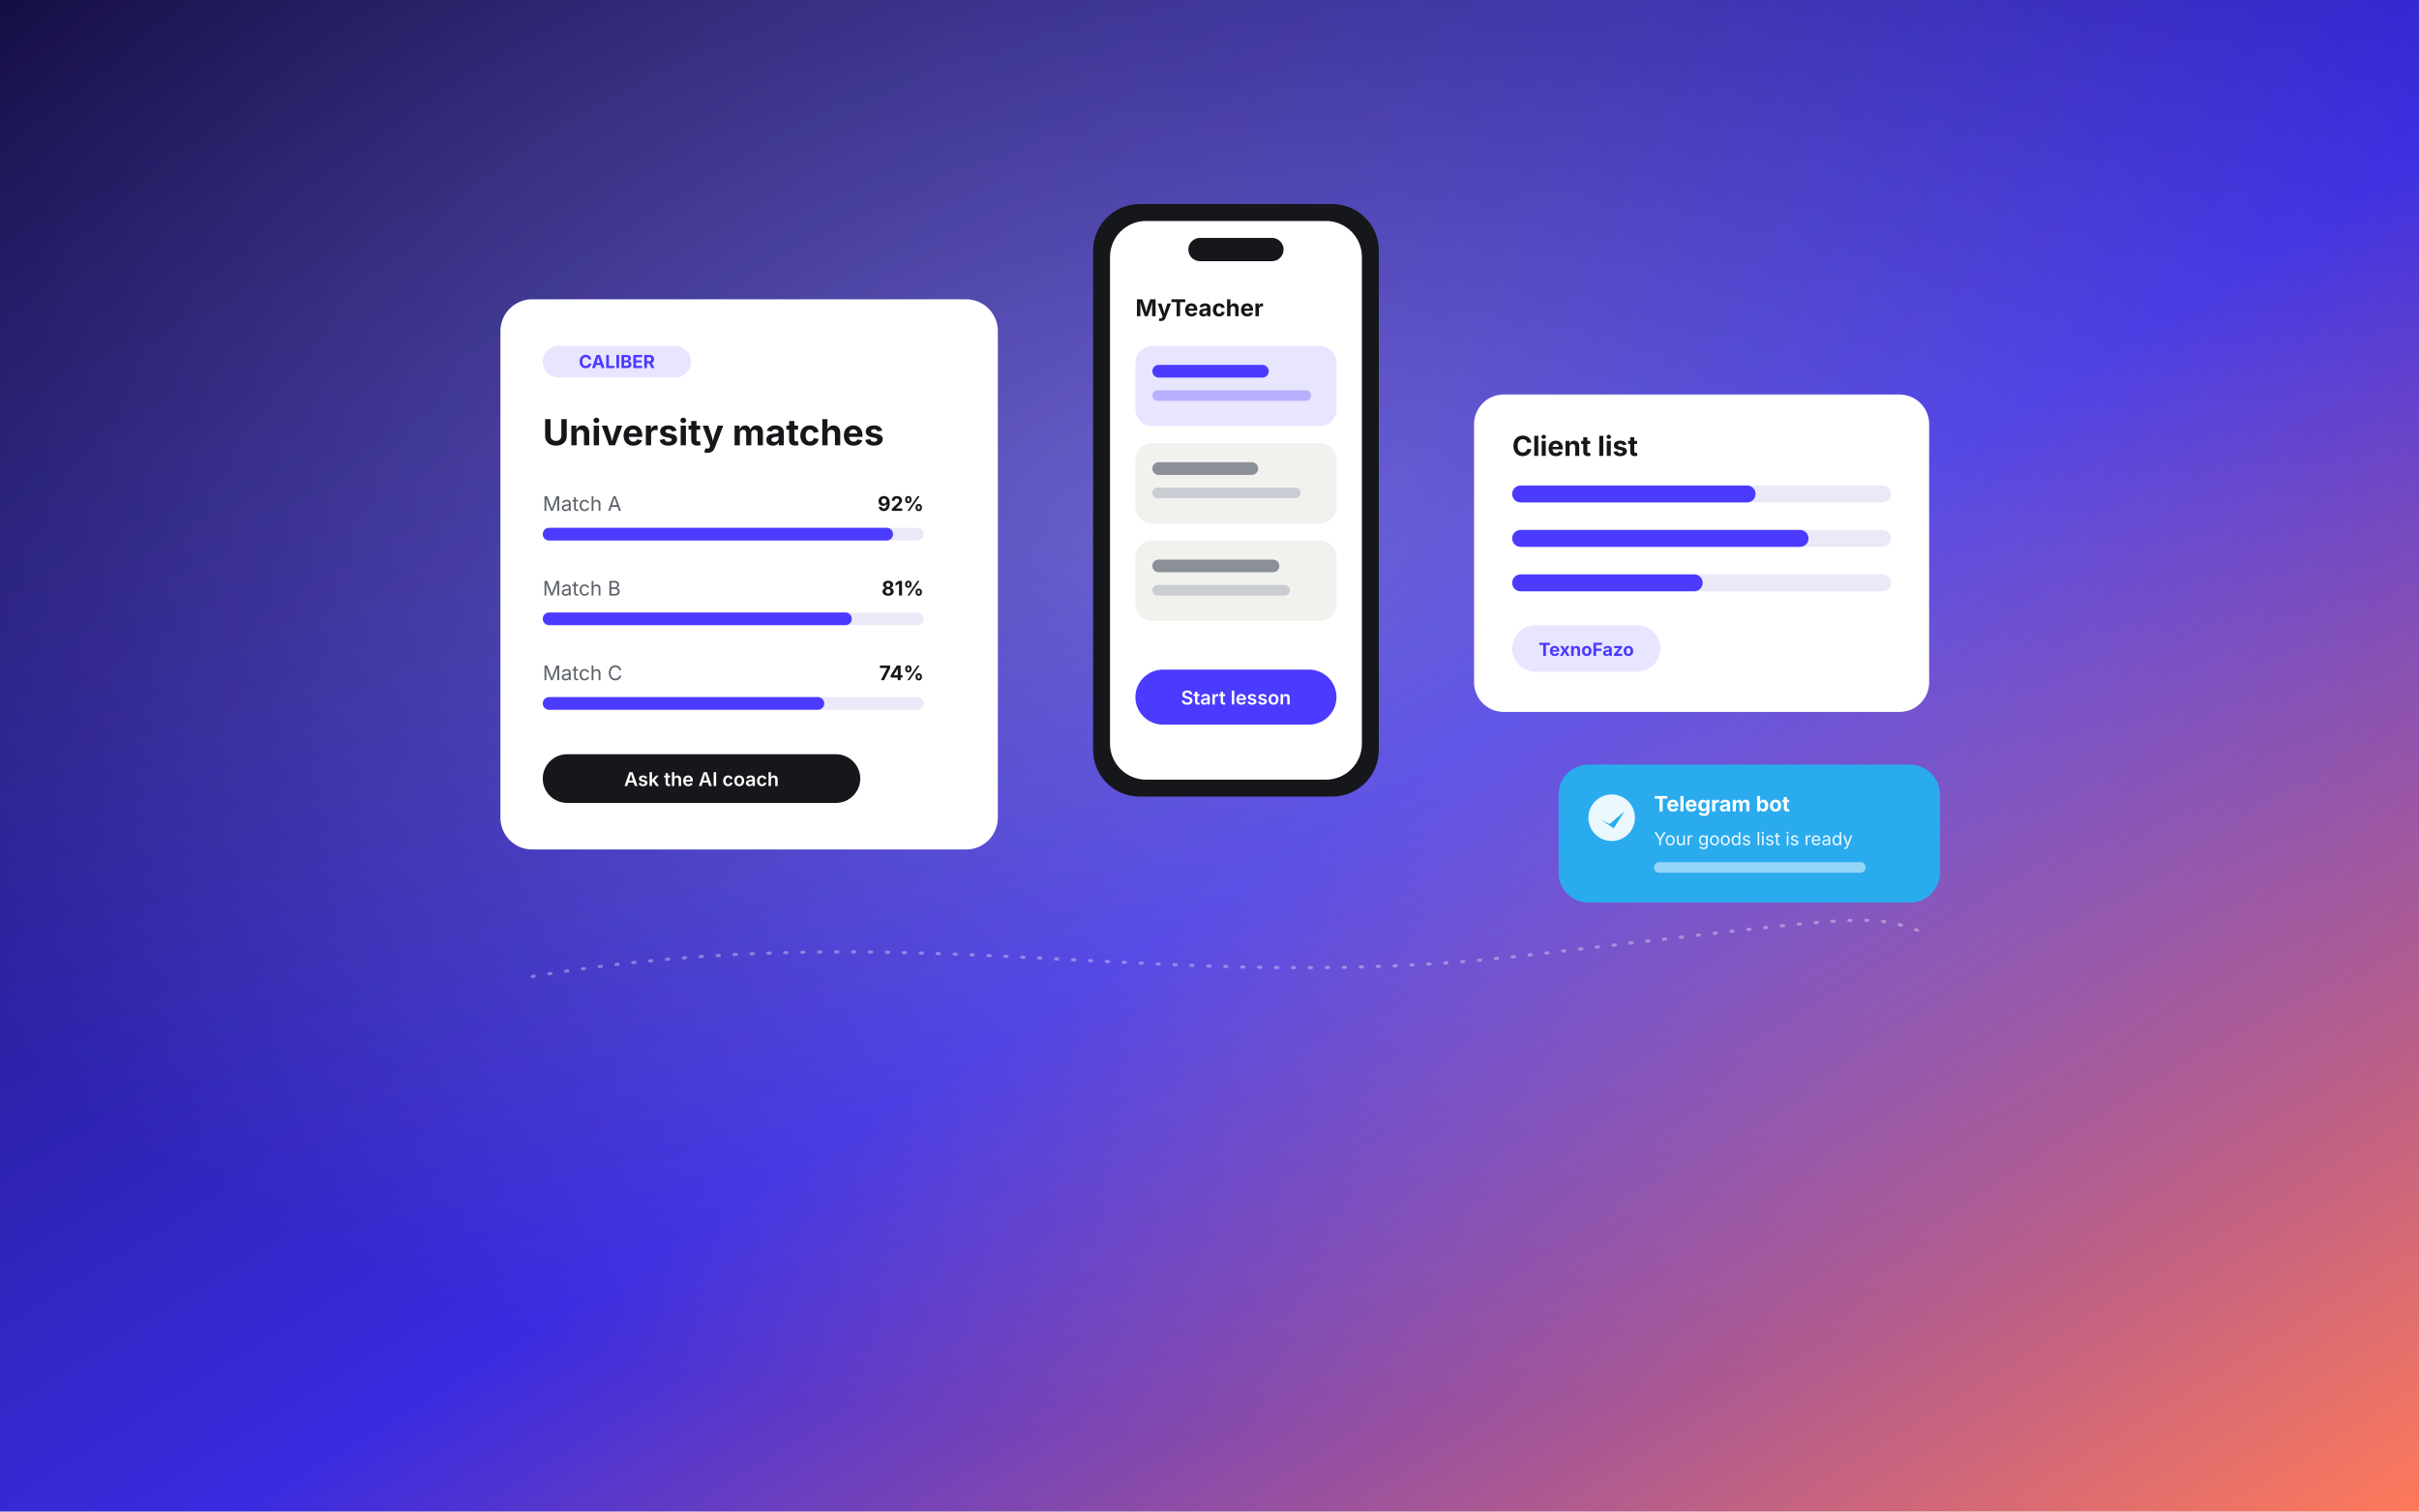
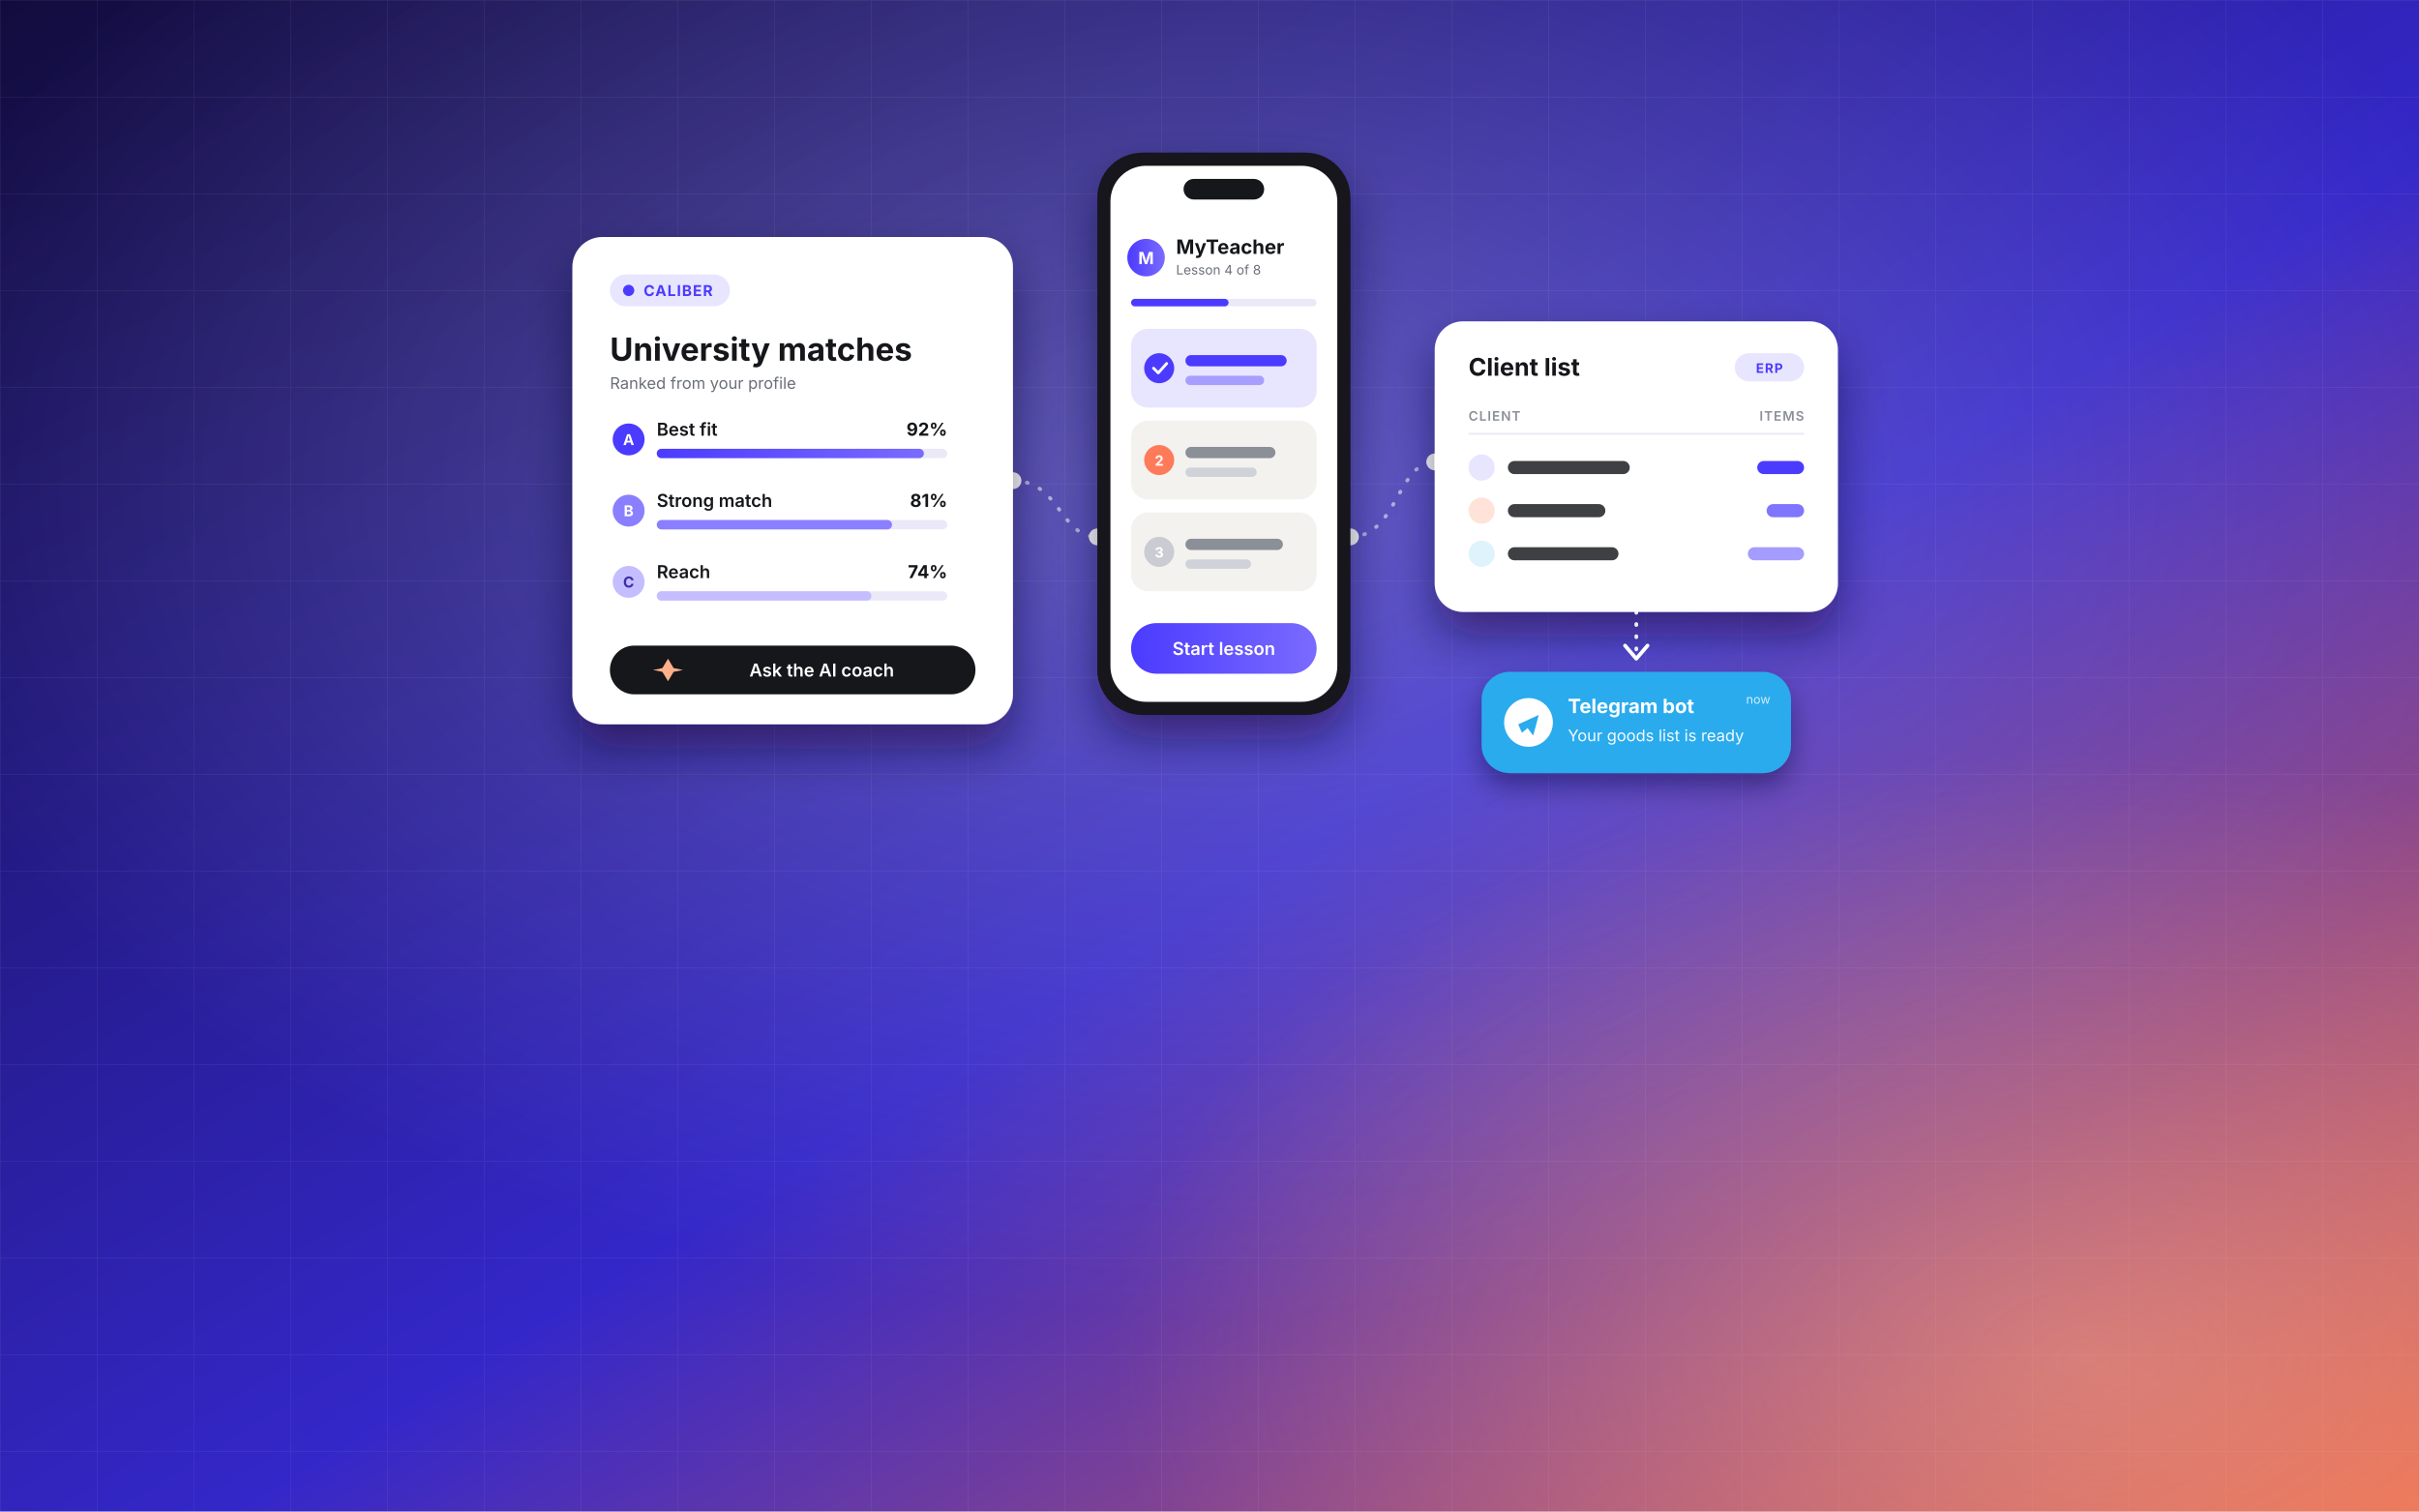
<svg xmlns="http://www.w3.org/2000/svg" width="1600" height="1000" viewBox="0 0 1600 1000" font-family="Inter, 'Segoe UI', Arial, sans-serif">
  <defs>
    <linearGradient id="bg" x1="0" y1="0" x2="1" y2="1">
-       <stop offset="0" stop-color="#150f45" />
-       <stop offset="0.55" stop-color="#3a2be0" />
-       <stop offset="1" stop-color="#ff7a59" />
+       <stop offset="0" stop-color="#120c3d" />
+       <stop offset="0.55" stop-color="#3427c9" />
+       <stop offset="1" stop-color="#e8684a" />
    </linearGradient>
-     <radialGradient id="glow" cx="0.5" cy="0.35" r="0.6">
-       <stop offset="0" stop-color="#ffffff" stop-opacity="0.28" />
+     <radialGradient id="glow" cx="0.5" cy="0.32" r="0.55">
+       <stop offset="0" stop-color="#ffffff" stop-opacity="0.26" />
      <stop offset="1" stop-color="#ffffff" stop-opacity="0" />
    </radialGradient>
+     <radialGradient id="warm" cx="0.86" cy="0.9" r="0.4">
+       <stop offset="0" stop-color="#ffb08a" stop-opacity="0.45" />
+       <stop offset="1" stop-color="#ffb08a" stop-opacity="0" />
+     </radialGradient>
+     <pattern id="grid" width="64" height="64" patternUnits="userSpaceOnUse">
+       <path d="M64 0H0V64" fill="none" stroke="#ffffff" stroke-opacity="0.07" stroke-width="1" />
+     </pattern>
+     <filter id="lift" x="-25%" y="-20%" width="150%" height="160%">
+       <feDropShadow dx="0" dy="26" stdDeviation="24" flood-color="#08042b" flood-opacity="0.5" />
+     </filter>
+     <filter id="lift-sm" x="-25%" y="-30%" width="150%" height="200%">
+       <feDropShadow dx="0" dy="14" stdDeviation="14" flood-color="#08042b" flood-opacity="0.4" />
+     </filter>
+     <linearGradient id="accent" x1="0" y1="0" x2="1" y2="0">
+       <stop offset="0" stop-color="#4b3bff" />
+       <stop offset="1" stop-color="#7a6bff" />
+     </linearGradient>
  </defs>
  <rect width="1600" height="1000" fill="url(#bg)" />
+   <rect width="1600" height="1000" fill="url(#grid)" />
  <rect width="1600" height="1000" fill="url(#glow)" />
-   <g transform="translate(240,30) scale(0.7)">
+   <rect width="1600" height="1000" fill="url(#warm)" />
+   <g transform="translate(298,8) scale(0.62)">
+     <g fill="none" stroke="#ffffff" stroke-opacity="0.55" stroke-width="4" stroke-linecap="round" stroke-dasharray="1 14">
+       <path d="M600 500 C 650 500, 650 560, 690 560" />
+       <path d="M960 560 C 1010 560, 1010 480, 1050 480" />
+     </g>
+     <g fill="#ffffff">
+       <circle cx="600" cy="500" r="9" />
+       <circle cx="690" cy="560" r="9" />
+       <circle cx="960" cy="560" r="9" />
+       <circle cx="1050" cy="480" r="9" />
+     </g>
+     <g filter="url(#lift)">
+       <rect x="130" y="240" width="470" height="520" rx="32" fill="#ffffff" />
+     </g>
+     <rect x="170" y="280" width="128" height="34" rx="17" fill="#e8e5ff" />
+     <circle cx="190" cy="297" r="6" fill="#4b3bff" />
+     <text x="206" y="303" font-size="16" font-weight="700" fill="#4b3bff" letter-spacing="1">CALIBER</text>
+     <text x="170" y="372" font-size="34" font-weight="700" fill="#15171a">University matches</text>
+     <text x="170" y="402" font-size="17" fill="#6a6f78">Ranked from your profile</text>
    <g>
-       <rect x="130" y="240" width="470" height="520" rx="30" fill="#ffffff" />
-       <rect x="170" y="284" width="140" height="30" rx="15" fill="#e8e5ff" />
-       <text x="240" y="305" text-anchor="middle" font-size="17" font-weight="700" fill="#4b3bff">CALIBER</text>
-       <text x="170" y="378" font-size="34" font-weight="700" fill="#15171a">University matches</text>
-       <g font-size="19" fill="#5b6068">
-         <text x="170" y="440">Match A</text>
-         <text x="530" y="440" text-anchor="end" font-weight="700" fill="#15171a">92%</text>
-         <text x="170" y="520">Match B</text>
-         <text x="530" y="520" text-anchor="end" font-weight="700" fill="#15171a">81%</text>
-         <text x="170" y="600">Match C</text>
-         <text x="530" y="600" text-anchor="end" font-weight="700" fill="#15171a">74%</text>
-       </g>
-       <rect x="170" y="456" width="360" height="12" rx="6" fill="#ebe9f7" />
-       <rect x="170" y="456" width="331" height="12" rx="6" fill="#4b3bff" />
-       <rect x="170" y="536" width="360" height="12" rx="6" fill="#ebe9f7" />
-       <rect x="170" y="536" width="292" height="12" rx="6" fill="#4b3bff" />
-       <rect x="170" y="616" width="360" height="12" rx="6" fill="#ebe9f7" />
-       <rect x="170" y="616" width="266" height="12" rx="6" fill="#4b3bff" />
-       <rect x="170" y="670" width="300" height="46" rx="23" fill="#15171a" />
-       <text x="320" y="700" text-anchor="middle" font-size="18" font-weight="600" fill="#ffffff">Ask the AI coach</text>
+       <circle cx="190" cy="456" r="17" fill="#4b3bff" />
+       <text x="190" y="462" text-anchor="middle" font-size="16" font-weight="700" fill="#ffffff">A</text>
+       <text x="220" y="452" font-size="19" font-weight="600" fill="#15171a">Best fit</text>
+       <text x="530" y="452" text-anchor="end" font-size="19" font-weight="700" fill="#15171a">92%</text>
+       <rect x="220" y="466" width="310" height="10" rx="5" fill="#ebe9f7" />
+       <rect x="220" y="466" width="285" height="10" rx="5" fill="url(#accent)" />
+       <circle cx="190" cy="532" r="17" fill="#8a7fff" />
+       <text x="190" y="538" text-anchor="middle" font-size="16" font-weight="700" fill="#ffffff">B</text>
+       <text x="220" y="528" font-size="19" font-weight="600" fill="#15171a">Strong match</text>
+       <text x="530" y="528" text-anchor="end" font-size="19" font-weight="700" fill="#15171a">81%</text>
+       <rect x="220" y="542" width="310" height="10" rx="5" fill="#ebe9f7" />
+       <rect x="220" y="542" width="251" height="10" rx="5" fill="#8a7fff" />
+       <circle cx="190" cy="608" r="17" fill="#c4bdff" />
+       <text x="190" y="614" text-anchor="middle" font-size="16" font-weight="700" fill="#3a2fa8">C</text>
+       <text x="220" y="604" font-size="19" font-weight="600" fill="#15171a">Reach</text>
+       <text x="530" y="604" text-anchor="end" font-size="19" font-weight="700" fill="#15171a">74%</text>
+       <rect x="220" y="618" width="310" height="10" rx="5" fill="#ebe9f7" />
+       <rect x="220" y="618" width="229" height="10" rx="5" fill="#c4bdff" />
    </g>
+     <rect x="170" y="676" width="390" height="52" rx="26" fill="#15171a" />
+     <path d="M232 690 L238 700 L248 702 L238 704 L232 714 L226 704 L216 702 L226 700z" fill="#ffb08a" />
+     <text x="396" y="709" text-anchor="middle" font-size="19" font-weight="600" fill="#ffffff">Ask the AI coach</text>
+     <g filter="url(#lift)">
+       <rect x="690" y="150" width="270" height="600" rx="48" fill="#15171a" />
+     </g>
+     <rect x="704" y="164" width="242" height="572" rx="38" fill="#ffffff" />
+     <rect x="782" y="178" width="86" height="22" rx="11" fill="#15171a" />
+     <circle cx="742" cy="262" r="20" fill="url(#accent)" />
+     <text x="742" y="269" text-anchor="middle" font-size="18" font-weight="700" fill="#ffffff">M</text>
+     <text x="774" y="258" font-size="21" font-weight="700" fill="#15171a">MyTeacher</text>
+     <text x="774" y="280" font-size="14" fill="#6a6f78">Lesson 4 of 8</text>
+     <rect x="726" y="306" width="198" height="8" rx="4" fill="#ebe9f7" />
+     <rect x="726" y="306" width="104" height="8" rx="4" fill="#4b3bff" />
+     <rect x="726" y="338" width="198" height="84" rx="18" fill="#e8e5ff" />
+     <circle cx="756" cy="380" r="16" fill="#4b3bff" />
+     <path d="M750 380 l5 5 l9 -10" fill="none" stroke="#fff" stroke-width="3" stroke-linecap="round" stroke-linejoin="round" />
+     <rect x="784" y="366" width="108" height="12" rx="6" fill="#4b3bff" />
+     <rect x="784" y="388" width="84" height="10" rx="5" fill="#a79fff" />
+     <rect x="726" y="436" width="198" height="84" rx="18" fill="#f3f2ee" />
+     <circle cx="756" cy="478" r="16" fill="#ff7a59" />
+     <text x="756" y="484" text-anchor="middle" font-size="15" font-weight="700" fill="#fff">2</text>
+     <rect x="784" y="464" width="96" height="12" rx="6" fill="#8b8f97" />
+     <rect x="784" y="486" width="76" height="10" rx="5" fill="#cfd2d8" />
+     <rect x="726" y="534" width="198" height="84" rx="18" fill="#f3f2ee" />
+     <circle cx="756" cy="576" r="16" fill="#c9ccd2" />
+     <text x="756" y="582" text-anchor="middle" font-size="15" font-weight="700" fill="#fff">3</text>
+     <rect x="784" y="562" width="104" height="12" rx="6" fill="#8b8f97" />
+     <rect x="784" y="584" width="70" height="10" rx="5" fill="#cfd2d8" />
+     <rect x="726" y="652" width="198" height="54" rx="27" fill="url(#accent)" />
+     <text x="825" y="686" text-anchor="middle" font-size="19" font-weight="600" fill="#ffffff">Start lesson</text>
+     <g filter="url(#lift)">
+       <rect x="1050" y="330" width="430" height="310" rx="30" fill="#ffffff" />
+     </g>
+     <text x="1086" y="388" font-size="26" font-weight="700" fill="#15171a">Client list</text>
+     <rect x="1370" y="364" width="74" height="30" rx="15" fill="#e8e5ff" />
+     <text x="1407" y="385" text-anchor="middle" font-size="14" font-weight="700" fill="#4b3bff" letter-spacing="1">ERP</text>
+     <g font-size="14" fill="#8b8f97" font-weight="600" letter-spacing="1">
+       <text x="1086" y="436">CLIENT</text>
+       <text x="1444" y="436" text-anchor="end">ITEMS</text>
+     </g>
+     <path d="M1086 450 H1444" stroke="#ebe9f7" stroke-width="2" />
    <g>
-       <rect x="690" y="150" width="270" height="560" rx="44" fill="#15171a" />
-       <rect x="706" y="166" width="238" height="528" rx="34" fill="#ffffff" />
-       <rect x="780" y="182" width="90" height="22" rx="11" fill="#15171a" />
-       <text x="730" y="256" font-size="22" font-weight="700" fill="#15171a">MyTeacher</text>
-       <rect x="730" y="284" width="190" height="76" rx="16" fill="#e8e5ff" />
-       <rect x="746" y="302" width="110" height="12" rx="6" fill="#4b3bff" />
-       <rect x="746" y="326" width="150" height="10" rx="5" fill="#b8b0ff" />
-       <rect x="730" y="376" width="190" height="76" rx="16" fill="#f1f1ee" />
-       <rect x="746" y="394" width="100" height="12" rx="6" fill="#8b8f97" />
-       <rect x="746" y="418" width="140" height="10" rx="5" fill="#c9ccd2" />
-       <rect x="730" y="468" width="190" height="76" rx="16" fill="#f1f1ee" />
-       <rect x="746" y="486" width="120" height="12" rx="6" fill="#8b8f97" />
-       <rect x="746" y="510" width="130" height="10" rx="5" fill="#c9ccd2" />
-       <rect x="730" y="590" width="190" height="52" rx="26" fill="#4b3bff" />
-       <text x="825" y="623" text-anchor="middle" font-size="18" font-weight="600" fill="#ffffff">Start lesson</text>
+       <circle cx="1100" cy="486" r="14" fill="#e8e5ff" />
+       <rect x="1128" y="479" width="130" height="14" rx="7" fill="#15171a" fill-opacity="0.82" />
+       <rect x="1394" y="479" width="50" height="14" rx="7" fill="#4b3bff" />
+       <circle cx="1100" cy="532" r="14" fill="#ffe3d9" />
+       <rect x="1128" y="525" width="104" height="14" rx="7" fill="#15171a" fill-opacity="0.82" />
+       <rect x="1404" y="525" width="40" height="14" rx="7" fill="#4b3bff" fill-opacity="0.7" />
+       <circle cx="1100" cy="578" r="14" fill="#dff3fc" />
+       <rect x="1128" y="571" width="118" height="14" rx="7" fill="#15171a" fill-opacity="0.82" />
+       <rect x="1384" y="571" width="60" height="14" rx="7" fill="#4b3bff" fill-opacity="0.5" />
    </g>
-     <g>
-       <rect x="1050" y="330" width="430" height="300" rx="28" fill="#ffffff" />
-       <text x="1086" y="388" font-size="26" font-weight="700" fill="#15171a">Client list</text>
-       <g fill="#ebe9f7">
-         <rect x="1086" y="416" width="358" height="16" rx="8" />
-         <rect x="1086" y="458" width="358" height="16" rx="8" />
-         <rect x="1086" y="500" width="358" height="16" rx="8" />
-       </g>
-       <g fill="#4b3bff">
-         <rect x="1086" y="416" width="230" height="16" rx="8" />
-         <rect x="1086" y="458" width="280" height="16" rx="8" />
-         <rect x="1086" y="500" width="180" height="16" rx="8" />
-       </g>
-       <rect x="1086" y="548" width="140" height="44" rx="22" fill="#e8e5ff" />
-       <text x="1156" y="577" text-anchor="middle" font-size="17" font-weight="700" fill="#4b3bff">TexnoFazo</text>
+     <path d="M1265 640 C 1265 662, 1265 666, 1265 684" fill="none" stroke="#ffffff" stroke-opacity="0.9" stroke-width="4" stroke-linecap="round" stroke-dasharray="1 12" />
+     <path d="M1253 676 l12 14 l12 -14" fill="none" stroke="#ffffff" stroke-width="4" stroke-linecap="round" stroke-linejoin="round" />
+     <g filter="url(#lift-sm)">
+       <rect x="1100" y="704" width="330" height="108" rx="30" fill="#2aabee" />
    </g>
-     <g>
-       <rect x="1130" y="680" width="360" height="130" rx="28" fill="#2aabee" />
-       <rect x="1130" y="680" width="360" height="130" rx="28" fill="#2aabee" />
-       <circle cx="1180" cy="730" r="22" fill="#ffffff" fill-opacity="0.9" />
-       <path d="M1170 732l8 4 14-12-10 16z" fill="#2aabee" />
-       <text x="1220" y="724" font-size="20" font-weight="700" fill="#ffffff">Telegram bot</text>
-       <text x="1220" y="756" font-size="17" fill="#ffffff" fill-opacity="0.92">Your goods list is ready</text>
-       <rect x="1220" y="772" width="200" height="10" rx="5" fill="#ffffff" fill-opacity="0.5" />
-     </g>
-     <path d="M160 880 C 520 820, 760 900, 1100 860 S 1420 820, 1480 840" fill="none" stroke="#ffffff" stroke-opacity="0.35" stroke-width="3" stroke-linecap="round" stroke-dasharray="2 14" />
+     <circle cx="1150" cy="758" r="26" fill="#ffffff" />
+     <path d="M1139 760 l22 -10 l-6 22 l-6 -8 l-6 5z" fill="#2aabee" />
+     <text x="1192" y="748" font-size="21" font-weight="700" fill="#ffffff">Telegram bot</text>
+     <text x="1192" y="778" font-size="17" fill="#ffffff" fill-opacity="0.95">Your goods list is ready</text>
+     <text x="1408" y="738" text-anchor="end" font-size="13" fill="#ffffff" fill-opacity="0.8">now</text>
  </g>
</svg>
